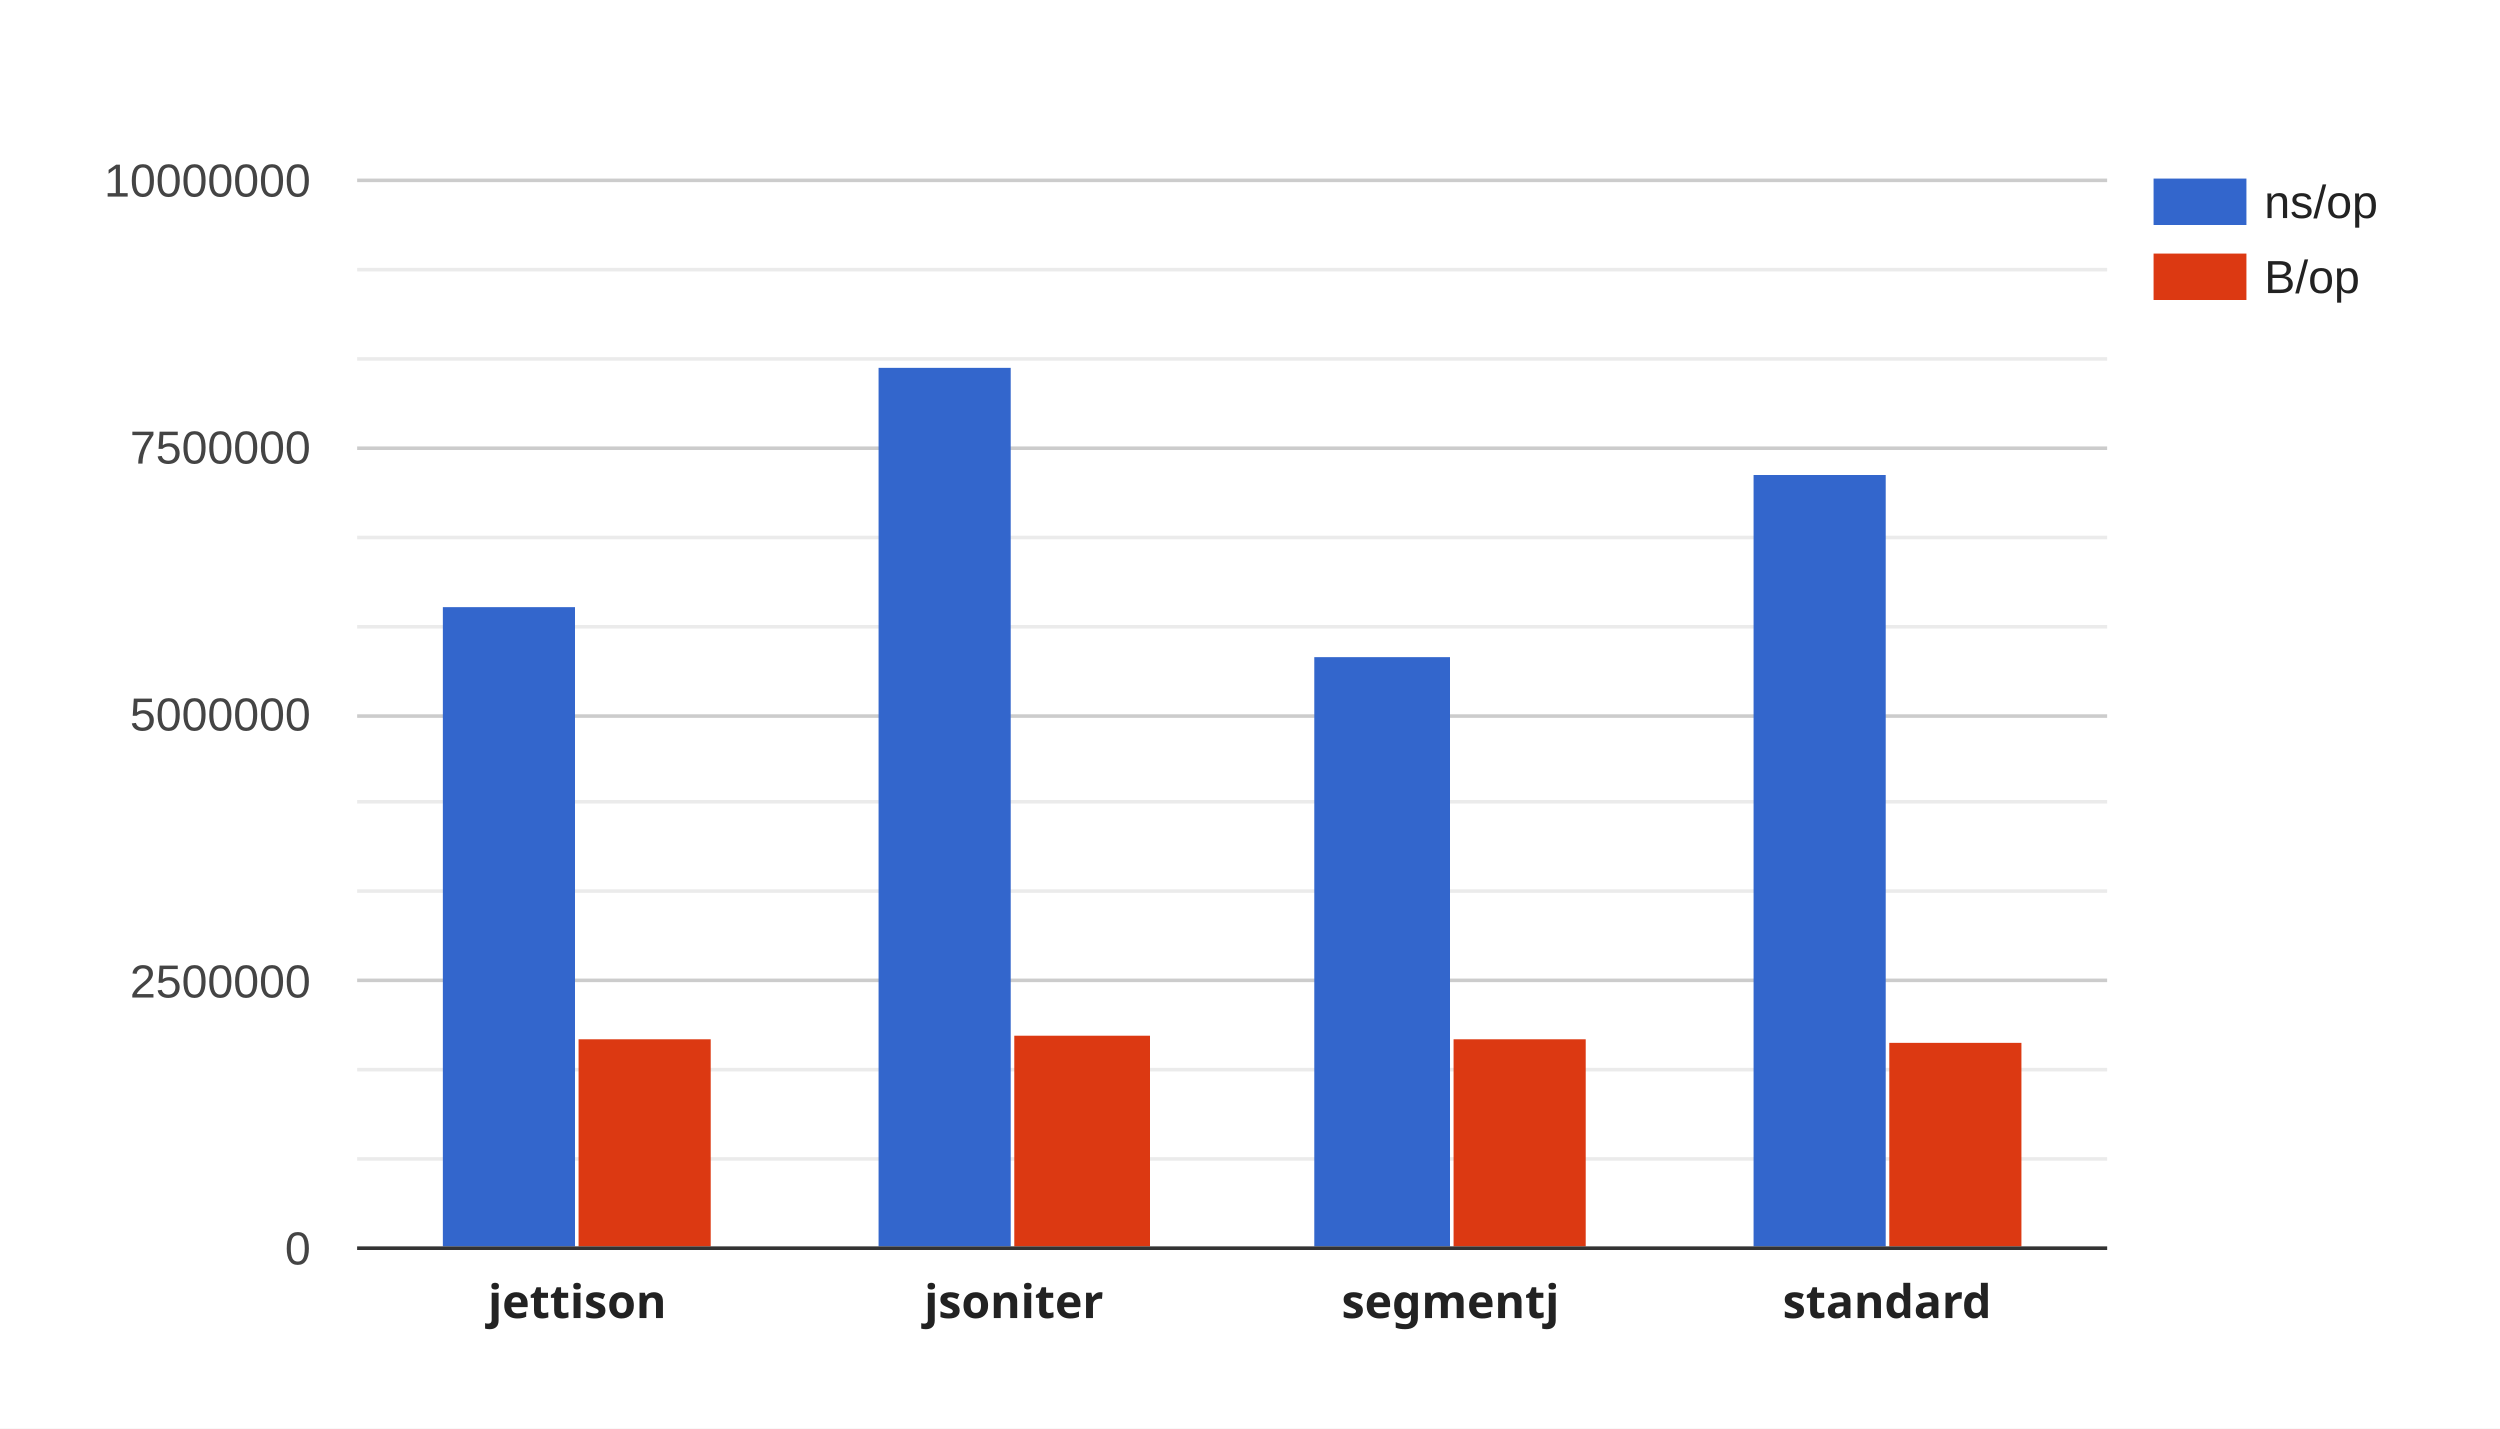
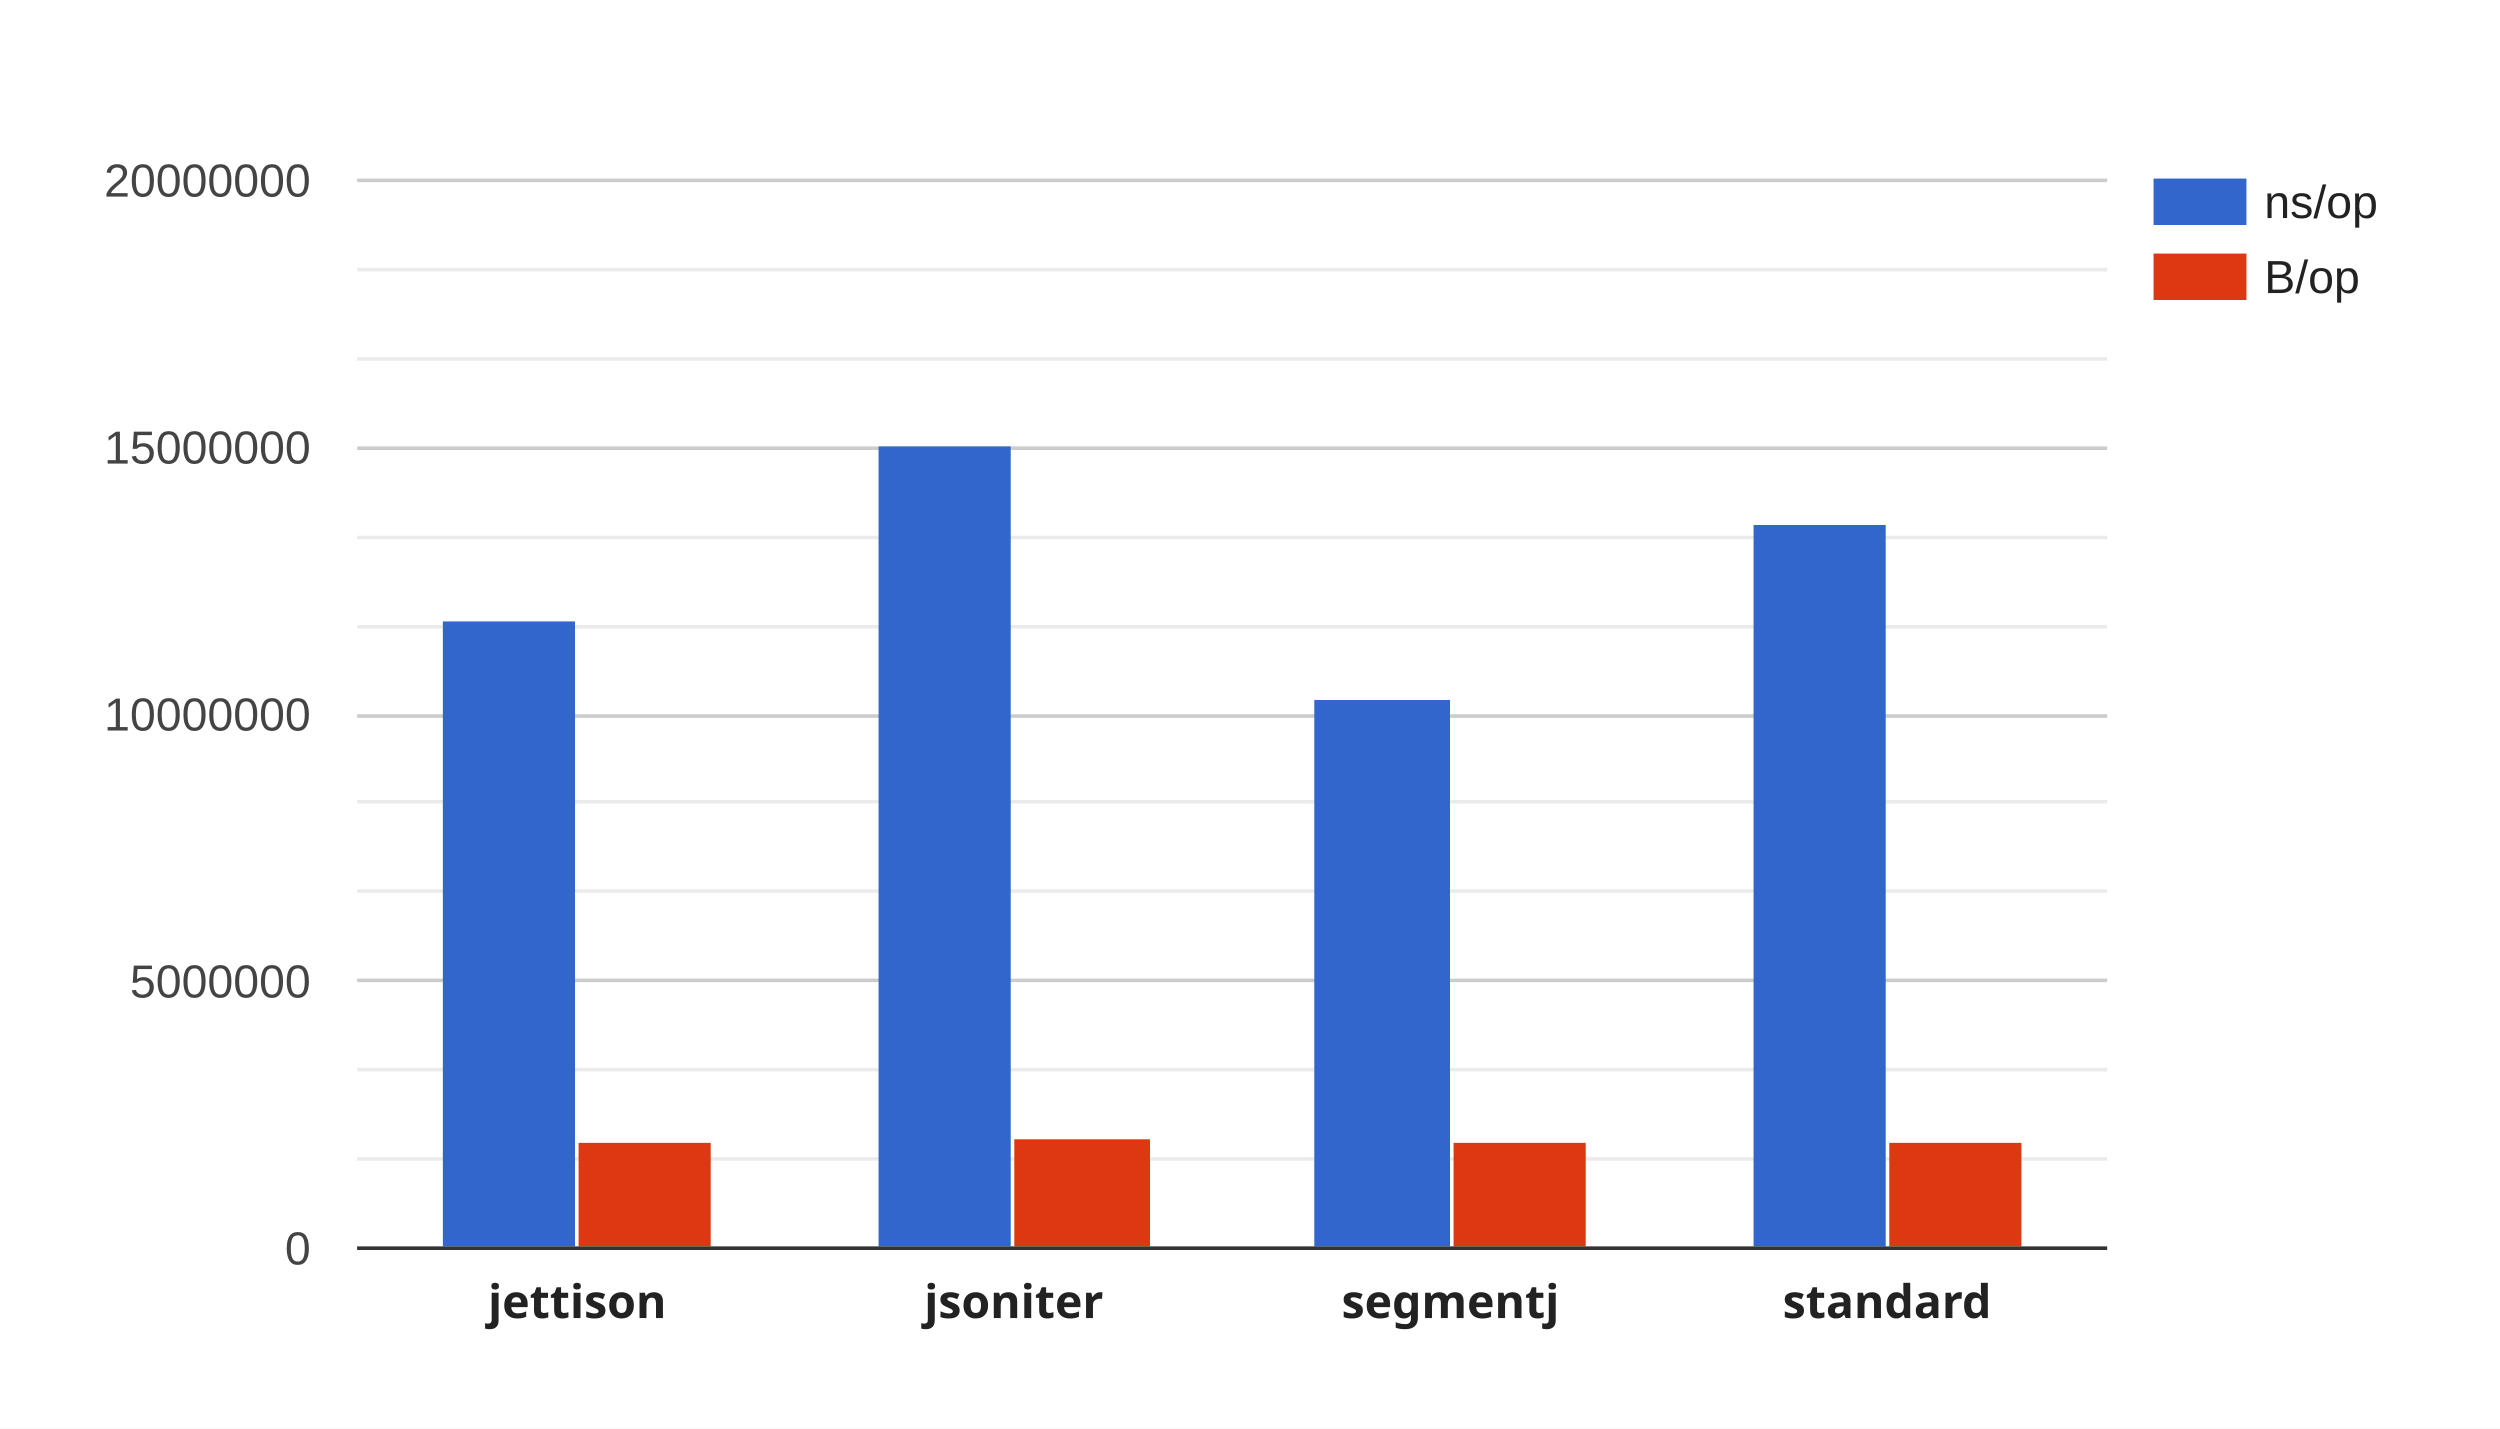
<svg xmlns="http://www.w3.org/2000/svg" width="700" height="400">
  <path fill="#fff" d="M0 0h700v400H0z" />
  <path fill="none" d="M603 50h84v34h-84z" />
  <path fill="none" d="M603 50h84v13h-84z" />
  <text x="634" y="61.05" fill="#222" stroke-width="0" font-family="Arial" font-size="13">ns/op</text>
  <path fill="#36c" d="M603 50h26v13h-26z" />
  <g>
    <path fill="none" d="M603 71h84v13h-84z" />
    <text x="634" y="82.05" fill="#222" stroke-width="0" font-family="Arial" font-size="13">B/op</text>
    <path fill="#dc3912" d="M603 71h26v13h-26z" />
  </g>
  <g>
    <path fill="none" d="M100 50h490v300H100z" />
    <g>
      <path fill="#ccc" d="M100 349h490v1H100zM100 274h490v1H100zM100 200h490v1H100zM100 125h490v1H100zM100 50h490v1H100z" />
      <path fill="#ebebeb" d="M100 324h490v1H100zM100 299h490v1H100zM100 249h490v1H100zM100 224h490v1H100zM100 175h490v1H100zM100 150h490v1H100zM100 100h490v1H100zM100 75h490v1H100z" />
      <g>
-         <path fill="#36c" d="M124 170h37v179h-37zM246 103h37v246h-37zM368 184h38v165h-38zM491 133h37v216h-37z" />
-         <path fill="#dc3912" d="M162 291h37v58h-37zM284 290h38v59h-38zM407 291h37v58h-37zM529 292h37v57h-37z" />
+         <path fill="#36c" d="M124 174h37v175h-37zM246 125h37v224h-37zM368 196h38v153h-38zM491 147h37v202h-37z" />
+         <path fill="#dc3912" d="M162 320h37v29h-37zM284 319h38v30h-38zM407 320h37v29h-37zM529 320h37v29h-37z" />
      </g>
      <g>
        <path fill="#333" d="M100 349h490v1H100z" />
      </g>
    </g>
    <text x="161.625" y="369.05" fill="#222" stroke-width="0" font-family="Input" font-size="13" font-weight="bold" text-anchor="middle">jettison</text>
    <text x="283.875" y="369.05" fill="#222" stroke-width="0" font-family="Input" font-size="13" font-weight="bold" text-anchor="middle">jsoniter</text>
    <text x="406.125" y="369.05" fill="#222" stroke-width="0" font-family="Input" font-size="13" font-weight="bold" text-anchor="middle">segmentj</text>
    <text x="528.375" y="369.05" fill="#222" stroke-width="0" font-family="Input" font-size="13" font-weight="bold" text-anchor="middle">standard</text>
    <text x="87" y="354.05" fill="#444" stroke-width="0" font-family="Arial" font-size="13" text-anchor="end">0</text>
-     <text x="87" y="279.3" fill="#444" stroke-width="0" font-family="Arial" font-size="13" text-anchor="end">2500000</text>
-     <text x="87" y="204.55" fill="#444" stroke-width="0" font-family="Arial" font-size="13" text-anchor="end">5000000</text>
-     <text x="87" y="129.8" fill="#444" stroke-width="0" font-family="Arial" font-size="13" text-anchor="end">7500000</text>
-     <text x="87" y="55.05" fill="#444" stroke-width="0" font-family="Arial" font-size="13" text-anchor="end">10000000</text>
+     <text x="87" y="279.3" fill="#444" stroke-width="0" font-family="Arial" font-size="13" text-anchor="end">5000000</text>
+     <text x="87" y="204.55" fill="#444" stroke-width="0" font-family="Arial" font-size="13" text-anchor="end">10000000</text>
+     <text x="87" y="129.8" fill="#444" stroke-width="0" font-family="Arial" font-size="13" text-anchor="end">15000000</text>
+     <text x="87" y="55.05" fill="#444" stroke-width="0" font-family="Arial" font-size="13" text-anchor="end">20000000</text>
  </g>
</svg>
